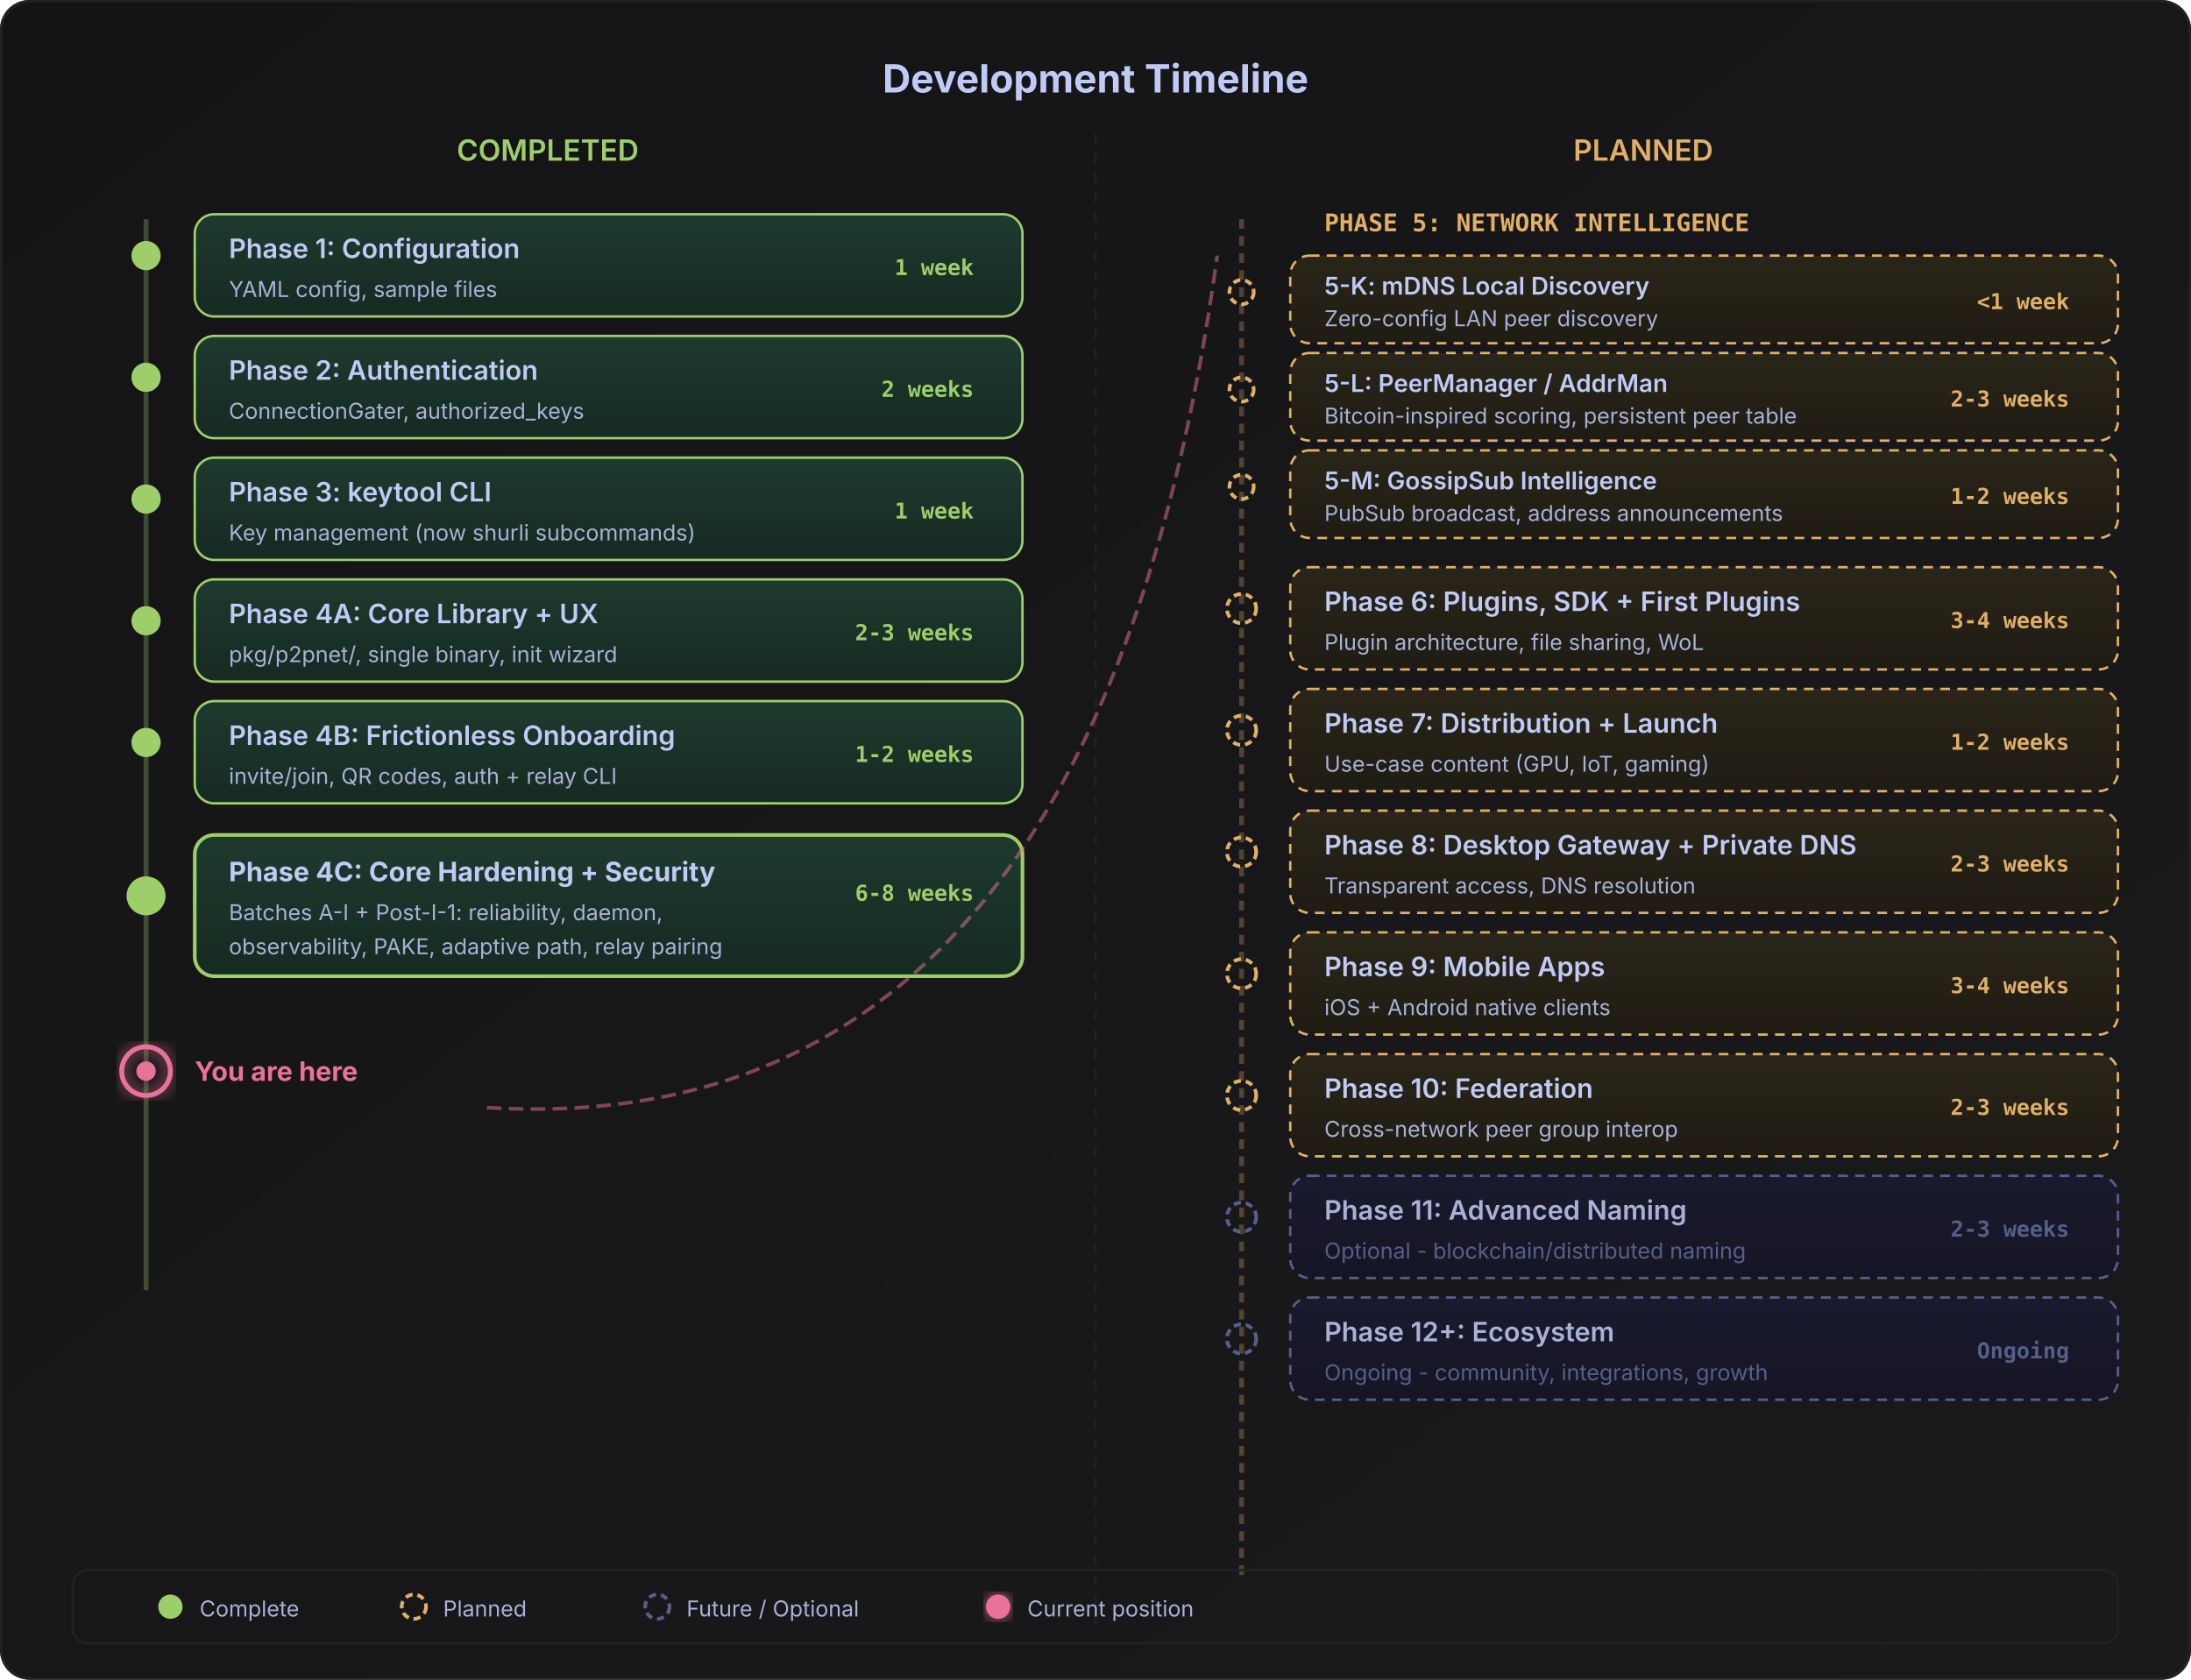
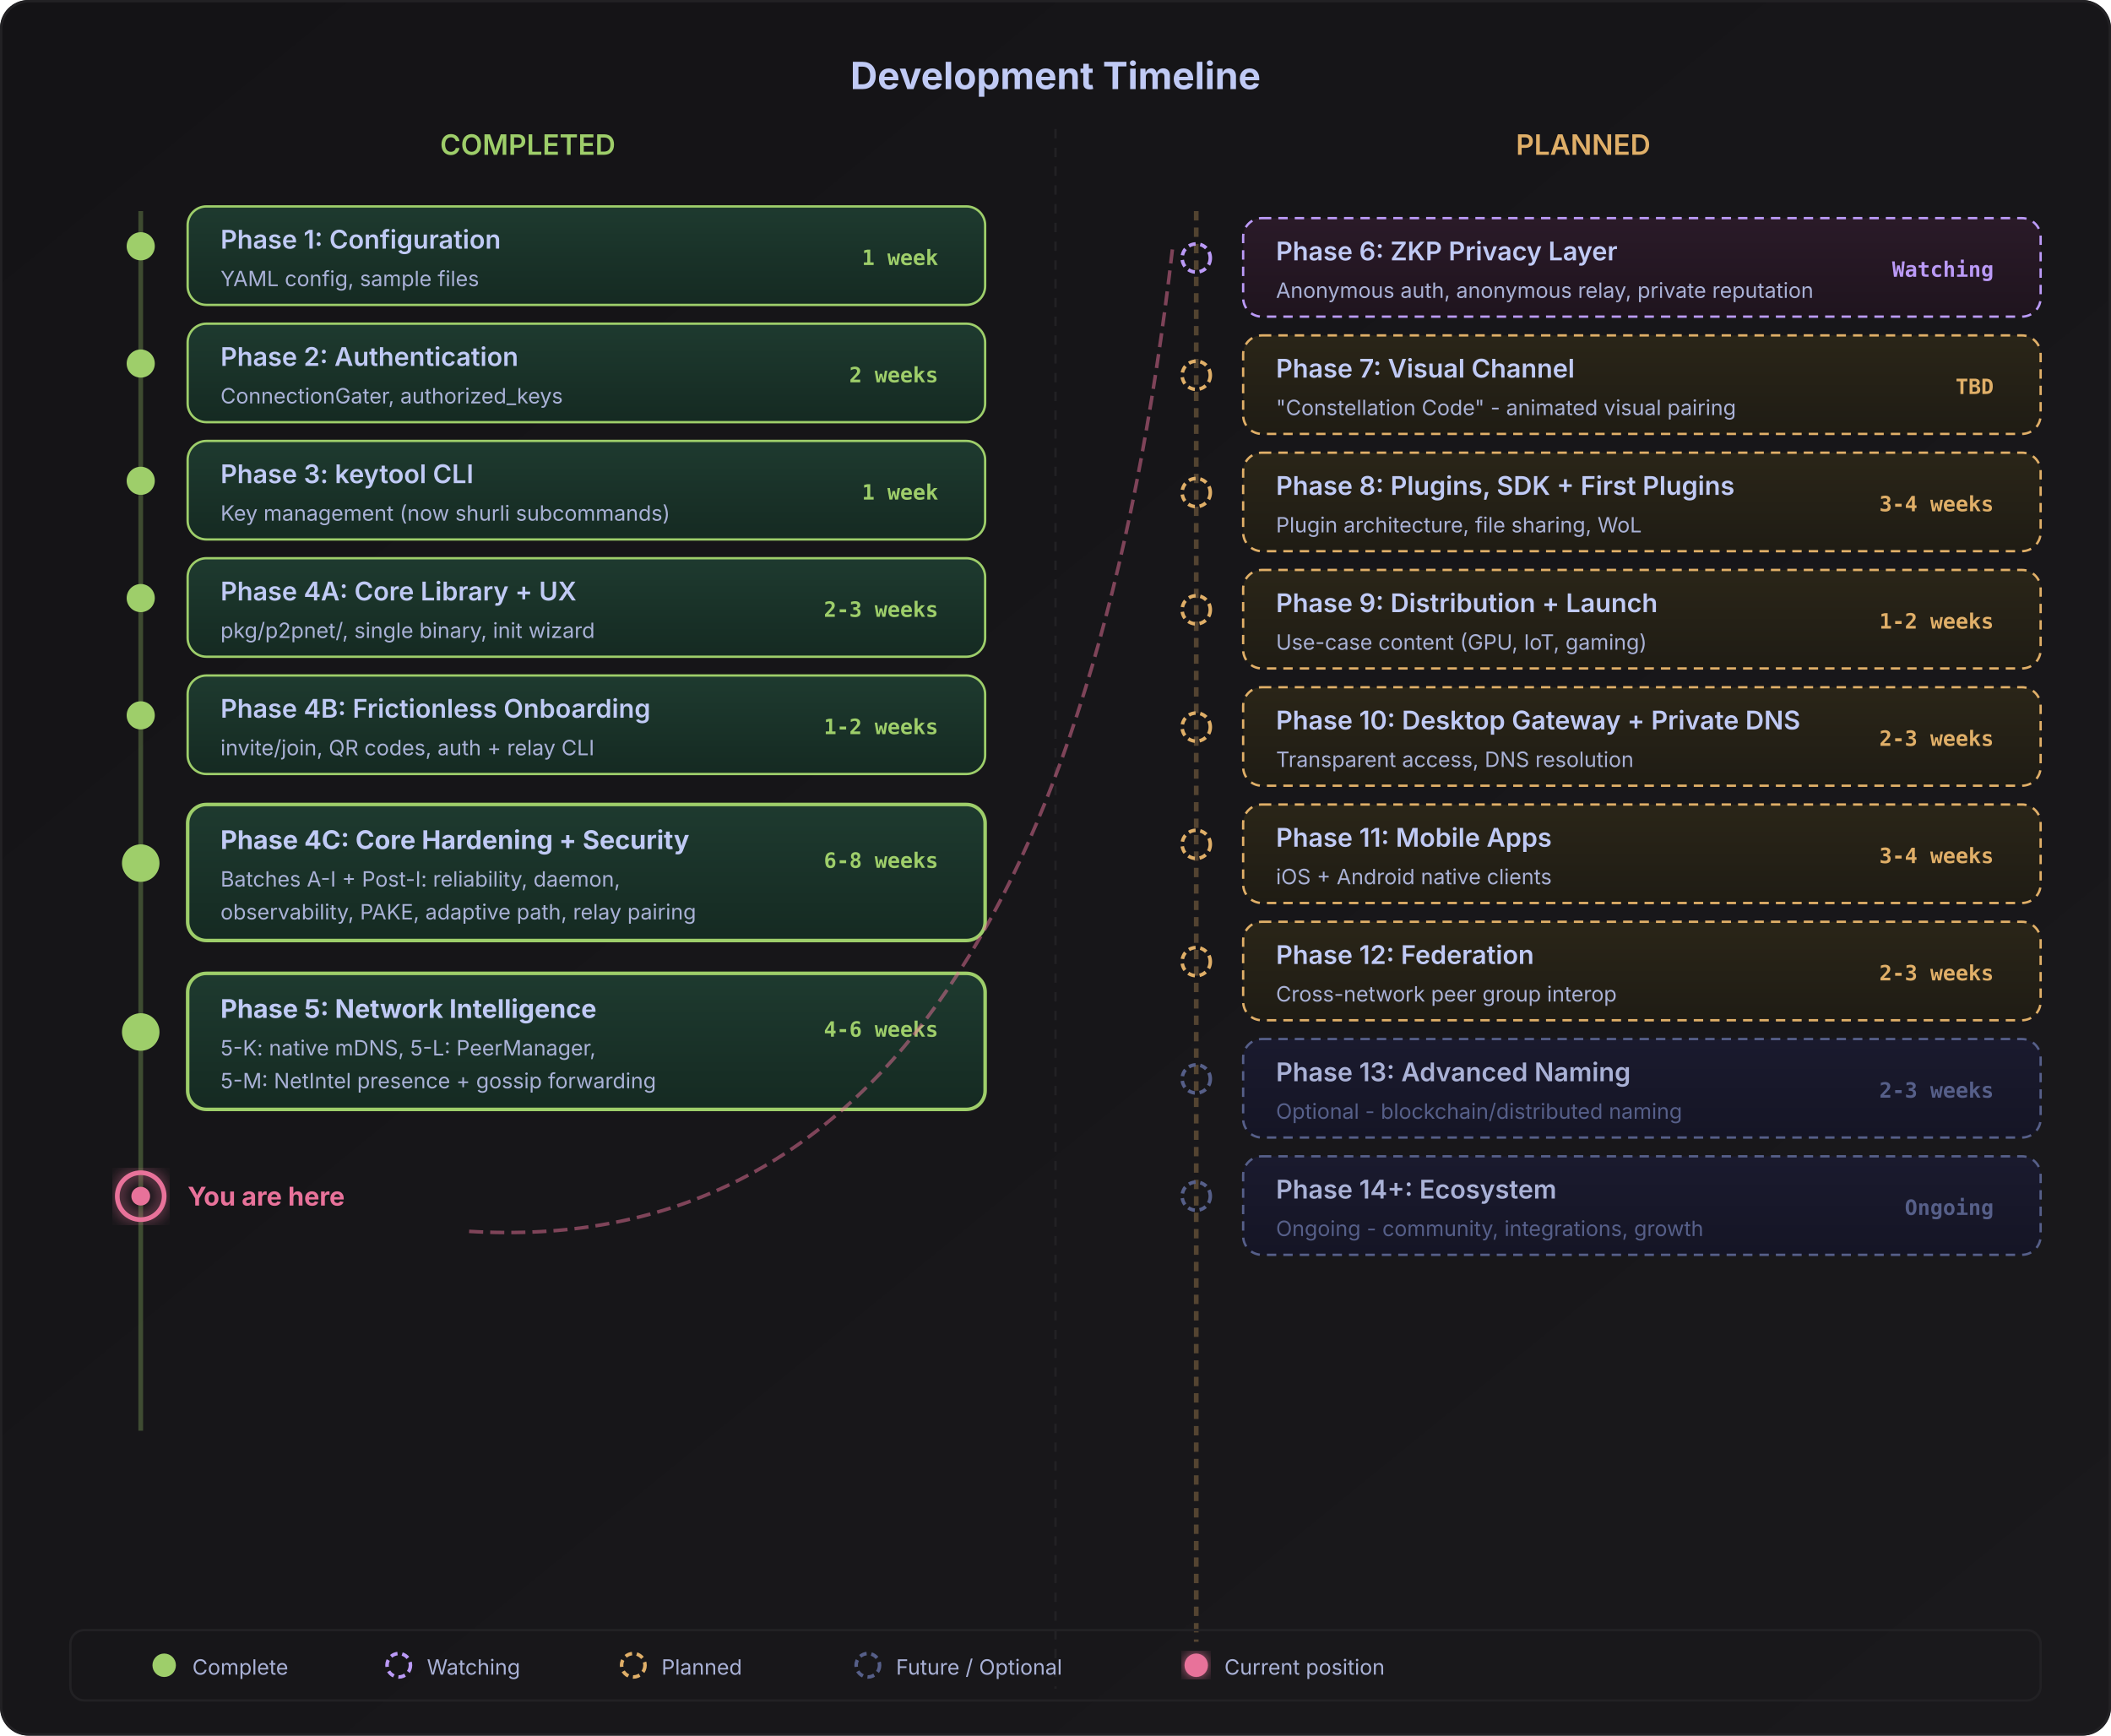
- <svg xmlns="http://www.w3.org/2000/svg" viewBox="0 0 900 690" font-family="system-ui, -apple-system, sans-serif">
+ <svg xmlns="http://www.w3.org/2000/svg" viewBox="0 0 900 740" font-family="system-ui, -apple-system, sans-serif">
  <defs>
    <linearGradient id="bg" x1="0%" y1="0%" x2="100%" y2="100%">
      <stop offset="0%" style="stop-color:#141316" />
      <stop offset="100%" style="stop-color:#1a191c" />
    </linearGradient>
    <linearGradient id="doneGrad" x1="0%" y1="0%" x2="0%" y2="100%">
      <stop offset="0%" style="stop-color:#1e3a2f" />
      <stop offset="100%" style="stop-color:#152a22" />
    </linearGradient>
    <linearGradient id="plannedGrad" x1="0%" y1="0%" x2="0%" y2="100%">
      <stop offset="0%" style="stop-color:#2a2518" />
      <stop offset="100%" style="stop-color:#1f1c14" />
    </linearGradient>
+     <linearGradient id="watchGrad" x1="0%" y1="0%" x2="0%" y2="100%">
+       <stop offset="0%" style="stop-color:#2a1a28" />
+       <stop offset="100%" style="stop-color:#1f141e" />
+     </linearGradient>
    <linearGradient id="futureGrad" x1="0%" y1="0%" x2="0%" y2="100%">
      <stop offset="0%" style="stop-color:#1a1a2e" />
      <stop offset="100%" style="stop-color:#151525" />
    </linearGradient>
    <filter id="glow">
      <feGaussianBlur stdDeviation="3" result="blur" />
      <feMerge>
        <feMergeNode in="blur" />
        <feMergeNode in="SourceGraphic" />
      </feMerge>
    </filter>
  </defs>
-   <rect width="900" height="690" rx="12" fill="url(#bg)" />
-   <rect x="0.5" y="0.5" width="899" height="689" rx="12" fill="none" stroke="#222124" stroke-width="1" />
+   <rect width="900" height="740" rx="12" fill="url(#bg)" />
+   <rect x="0.5" y="0.5" width="899" height="739" rx="12" fill="none" stroke="#222124" stroke-width="1" />
  <text x="450" y="38" text-anchor="middle" font-size="16" font-weight="700" fill="#c0caf5">Development Timeline</text>
  <text x="225" y="66" text-anchor="middle" font-size="12" font-weight="600" fill="#9ece6a">COMPLETED</text>
  <text x="675" y="66" text-anchor="middle" font-size="12" font-weight="600" fill="#e0af68">PLANNED</text>
-   <line x1="450" y1="55" x2="450" y2="670" stroke="#222124" stroke-width="1" stroke-dasharray="4,4" />
-   <line x1="60" y1="90" x2="60" y2="530" stroke="#9ece6a" stroke-width="2" opacity="0.3" />
+   <line x1="450" y1="55" x2="450" y2="720" stroke="#222124" stroke-width="1" stroke-dasharray="4,4" />
+   <line x1="60" y1="90" x2="60" y2="610" stroke="#9ece6a" stroke-width="2" opacity="0.3" />
  <circle cx="60" cy="105" r="6" fill="#9ece6a" />
  <rect x="80" y="88" width="340" height="42" rx="8" fill="url(#doneGrad)" stroke="#9ece6a" stroke-width="1" />
  <text x="94" y="106" font-size="11" font-weight="600" fill="#c0caf5">Phase 1: Configuration</text>
  <text x="94" y="122" font-size="9" fill="#a9b1d6">YAML config, sample files</text>
  <text x="400" y="113" text-anchor="end" font-size="9" font-weight="600" fill="#9ece6a" font-family="ui-monospace, monospace">1 week</text>
  <circle cx="60" cy="155" r="6" fill="#9ece6a" />
  <rect x="80" y="138" width="340" height="42" rx="8" fill="url(#doneGrad)" stroke="#9ece6a" stroke-width="1" />
  <text x="94" y="156" font-size="11" font-weight="600" fill="#c0caf5">Phase 2: Authentication</text>
  <text x="94" y="172" font-size="9" fill="#a9b1d6">ConnectionGater, authorized_keys</text>
  <text x="400" y="163" text-anchor="end" font-size="9" font-weight="600" fill="#9ece6a" font-family="ui-monospace, monospace">2 weeks</text>
  <circle cx="60" cy="205" r="6" fill="#9ece6a" />
  <rect x="80" y="188" width="340" height="42" rx="8" fill="url(#doneGrad)" stroke="#9ece6a" stroke-width="1" />
  <text x="94" y="206" font-size="11" font-weight="600" fill="#c0caf5">Phase 3: keytool CLI</text>
  <text x="94" y="222" font-size="9" fill="#a9b1d6">Key management (now shurli subcommands)</text>
  <text x="400" y="213" text-anchor="end" font-size="9" font-weight="600" fill="#9ece6a" font-family="ui-monospace, monospace">1 week</text>
  <circle cx="60" cy="255" r="6" fill="#9ece6a" />
  <rect x="80" y="238" width="340" height="42" rx="8" fill="url(#doneGrad)" stroke="#9ece6a" stroke-width="1" />
  <text x="94" y="256" font-size="11" font-weight="600" fill="#c0caf5">Phase 4A: Core Library + UX</text>
  <text x="94" y="272" font-size="9" fill="#a9b1d6">pkg/p2pnet/, single binary, init wizard</text>
  <text x="400" y="263" text-anchor="end" font-size="9" font-weight="600" fill="#9ece6a" font-family="ui-monospace, monospace">2-3 weeks</text>
  <circle cx="60" cy="305" r="6" fill="#9ece6a" />
  <rect x="80" y="288" width="340" height="42" rx="8" fill="url(#doneGrad)" stroke="#9ece6a" stroke-width="1" />
  <text x="94" y="306" font-size="11" font-weight="600" fill="#c0caf5">Phase 4B: Frictionless Onboarding</text>
  <text x="94" y="322" font-size="9" fill="#a9b1d6">invite/join, QR codes, auth + relay CLI</text>
  <text x="400" y="313" text-anchor="end" font-size="9" font-weight="600" fill="#9ece6a" font-family="ui-monospace, monospace">1-2 weeks</text>
  <circle cx="60" cy="368" r="8" fill="#9ece6a" />
  <rect x="80" y="343" width="340" height="58" rx="8" fill="url(#doneGrad)" stroke="#9ece6a" stroke-width="1.5" />
  <text x="94" y="362" font-size="11" font-weight="700" fill="#c0caf5">Phase 4C: Core Hardening + Security</text>
-   <text x="94" y="378" font-size="9" fill="#a9b1d6">Batches A-I + Post-I-1: reliability, daemon,</text>
+   <text x="94" y="378" font-size="9" fill="#a9b1d6">Batches A-I + Post-I: reliability, daemon,</text>
  <text x="94" y="392" font-size="9" fill="#a9b1d6">observability, PAKE, adaptive path, relay pairing</text>
  <text x="400" y="370" text-anchor="end" font-size="9" font-weight="700" fill="#9ece6a" font-family="ui-monospace, monospace">6-8 weeks</text>
-   <circle cx="60" cy="440" r="10" fill="none" stroke="#e8729a" stroke-width="2" filter="url(#glow)" />
-   <circle cx="60" cy="440" r="4" fill="#e8729a" />
-   <text x="80" y="444" font-size="11" font-weight="700" fill="#e8729a">You are here</text>
-   <path d="M 200 455 Q 450 470 500 105" fill="none" stroke="#e8729a" stroke-width="1.5" stroke-dasharray="6,3" opacity="0.5" />
-   <line x1="510" y1="90" x2="510" y2="650" stroke="#e0af68" stroke-width="2" opacity="0.3" stroke-dasharray="4,3" />
-   <text x="544" y="95" font-size="10" font-weight="700" fill="#e0af68" font-family="ui-monospace, monospace">PHASE 5: NETWORK INTELLIGENCE</text>
-   <circle cx="510" cy="120" r="5" fill="none" stroke="#e0af68" stroke-width="1.5" stroke-dasharray="3,2" />
-   <rect x="530" y="105" width="340" height="36" rx="8" fill="url(#plannedGrad)" stroke="#e0af68" stroke-width="1" stroke-dasharray="4,3" />
-   <text x="544" y="121" font-size="10" font-weight="600" fill="#c0caf5">5-K: mDNS Local Discovery</text>
-   <text x="544" y="134" font-size="9" fill="#a9b1d6">Zero-config LAN peer discovery</text>
-   <text x="850" y="127" text-anchor="end" font-size="9" font-weight="600" fill="#e0af68" font-family="ui-monospace, monospace">&lt;1 week</text>
-   <circle cx="510" cy="160" r="5" fill="none" stroke="#e0af68" stroke-width="1.5" stroke-dasharray="3,2" />
-   <rect x="530" y="145" width="340" height="36" rx="8" fill="url(#plannedGrad)" stroke="#e0af68" stroke-width="1" stroke-dasharray="4,3" />
-   <text x="544" y="161" font-size="10" font-weight="600" fill="#c0caf5">5-L: PeerManager / AddrMan</text>
-   <text x="544" y="174" font-size="9" fill="#a9b1d6">Bitcoin-inspired scoring, persistent peer table</text>
-   <text x="850" y="167" text-anchor="end" font-size="9" font-weight="600" fill="#e0af68" font-family="ui-monospace, monospace">2-3 weeks</text>
-   <circle cx="510" cy="200" r="5" fill="none" stroke="#e0af68" stroke-width="1.5" stroke-dasharray="3,2" />
-   <rect x="530" y="185" width="340" height="36" rx="8" fill="url(#plannedGrad)" stroke="#e0af68" stroke-width="1" stroke-dasharray="4,3" />
-   <text x="544" y="201" font-size="10" font-weight="600" fill="#c0caf5">5-M: GossipSub Intelligence</text>
-   <text x="544" y="214" font-size="9" fill="#a9b1d6">PubSub broadcast, address announcements</text>
-   <text x="850" y="207" text-anchor="end" font-size="9" font-weight="600" fill="#e0af68" font-family="ui-monospace, monospace">1-2 weeks</text>
-   <circle cx="510" cy="250" r="6" fill="none" stroke="#e0af68" stroke-width="1.5" stroke-dasharray="3,2" />
-   <rect x="530" y="233" width="340" height="42" rx="8" fill="url(#plannedGrad)" stroke="#e0af68" stroke-width="1" stroke-dasharray="4,3" />
-   <text x="544" y="251" font-size="11" font-weight="600" fill="#c0caf5">Phase 6: Plugins, SDK + First Plugins</text>
-   <text x="544" y="267" font-size="9" fill="#a9b1d6">Plugin architecture, file sharing, WoL</text>
-   <text x="850" y="258" text-anchor="end" font-size="9" font-weight="600" fill="#e0af68" font-family="ui-monospace, monospace">3-4 weeks</text>
-   <circle cx="510" cy="300" r="6" fill="none" stroke="#e0af68" stroke-width="1.5" stroke-dasharray="3,2" />
-   <rect x="530" y="283" width="340" height="42" rx="8" fill="url(#plannedGrad)" stroke="#e0af68" stroke-width="1" stroke-dasharray="4,3" />
-   <text x="544" y="301" font-size="11" font-weight="600" fill="#c0caf5">Phase 7: Distribution + Launch</text>
-   <text x="544" y="317" font-size="9" fill="#a9b1d6">Use-case content (GPU, IoT, gaming)</text>
-   <text x="850" y="308" text-anchor="end" font-size="9" font-weight="600" fill="#e0af68" font-family="ui-monospace, monospace">1-2 weeks</text>
-   <circle cx="510" cy="350" r="6" fill="none" stroke="#e0af68" stroke-width="1.5" stroke-dasharray="3,2" />
-   <rect x="530" y="333" width="340" height="42" rx="8" fill="url(#plannedGrad)" stroke="#e0af68" stroke-width="1" stroke-dasharray="4,3" />
-   <text x="544" y="351" font-size="11" font-weight="600" fill="#c0caf5">Phase 8: Desktop Gateway + Private DNS</text>
-   <text x="544" y="367" font-size="9" fill="#a9b1d6">Transparent access, DNS resolution</text>
-   <text x="850" y="358" text-anchor="end" font-size="9" font-weight="600" fill="#e0af68" font-family="ui-monospace, monospace">2-3 weeks</text>
-   <circle cx="510" cy="400" r="6" fill="none" stroke="#e0af68" stroke-width="1.5" stroke-dasharray="3,2" />
-   <rect x="530" y="383" width="340" height="42" rx="8" fill="url(#plannedGrad)" stroke="#e0af68" stroke-width="1" stroke-dasharray="4,3" />
-   <text x="544" y="401" font-size="11" font-weight="600" fill="#c0caf5">Phase 9: Mobile Apps</text>
-   <text x="544" y="417" font-size="9" fill="#a9b1d6">iOS + Android native clients</text>
-   <text x="850" y="408" text-anchor="end" font-size="9" font-weight="600" fill="#e0af68" font-family="ui-monospace, monospace">3-4 weeks</text>
-   <circle cx="510" cy="450" r="6" fill="none" stroke="#e0af68" stroke-width="1.5" stroke-dasharray="3,2" />
-   <rect x="530" y="433" width="340" height="42" rx="8" fill="url(#plannedGrad)" stroke="#e0af68" stroke-width="1" stroke-dasharray="4,3" />
-   <text x="544" y="451" font-size="11" font-weight="600" fill="#c0caf5">Phase 10: Federation</text>
-   <text x="544" y="467" font-size="9" fill="#a9b1d6">Cross-network peer group interop</text>
-   <text x="850" y="458" text-anchor="end" font-size="9" font-weight="600" fill="#e0af68" font-family="ui-monospace, monospace">2-3 weeks</text>
-   <circle cx="510" cy="500" r="6" fill="none" stroke="#565f89" stroke-width="1.5" stroke-dasharray="3,2" />
-   <rect x="530" y="483" width="340" height="42" rx="8" fill="url(#futureGrad)" stroke="#565f89" stroke-width="1" stroke-dasharray="4,3" />
-   <text x="544" y="501" font-size="11" font-weight="600" fill="#a9b1d6">Phase 11: Advanced Naming</text>
-   <text x="544" y="517" font-size="9" fill="#565f89">Optional - blockchain/distributed naming</text>
-   <text x="850" y="508" text-anchor="end" font-size="9" font-weight="600" fill="#565f89" font-family="ui-monospace, monospace">2-3 weeks</text>
-   <circle cx="510" cy="550" r="6" fill="none" stroke="#565f89" stroke-width="1.5" stroke-dasharray="3,2" />
-   <rect x="530" y="533" width="340" height="42" rx="8" fill="url(#futureGrad)" stroke="#565f89" stroke-width="1" stroke-dasharray="4,3" />
-   <text x="544" y="551" font-size="11" font-weight="600" fill="#a9b1d6">Phase 12+: Ecosystem</text>
-   <text x="544" y="567" font-size="9" fill="#565f89">Ongoing - community, integrations, growth</text>
-   <text x="850" y="558" text-anchor="end" font-size="9" font-weight="600" fill="#565f89" font-family="ui-monospace, monospace">Ongoing</text>
-   <rect x="30" y="645" width="840" height="30" rx="6" fill="none" stroke="#222124" stroke-width="1" />
-   <circle cx="70" cy="660" r="5" fill="#9ece6a" />
-   <text x="82" y="664" font-size="9" fill="#a9b1d6">Complete</text>
-   <circle cx="170" cy="660" r="5" fill="none" stroke="#e0af68" stroke-width="1.5" stroke-dasharray="3,2" />
-   <text x="182" y="664" font-size="9" fill="#a9b1d6">Planned</text>
-   <circle cx="270" cy="660" r="5" fill="none" stroke="#565f89" stroke-width="1.5" stroke-dasharray="3,2" />
-   <text x="282" y="664" font-size="9" fill="#a9b1d6">Future / Optional</text>
-   <circle cx="410" cy="660" r="5" fill="#e8729a" filter="url(#glow)" />
-   <text x="422" y="664" font-size="9" fill="#a9b1d6">Current position</text>
+   <circle cx="60" cy="440" r="8" fill="#9ece6a" />
+   <rect x="80" y="415" width="340" height="58" rx="8" fill="url(#doneGrad)" stroke="#9ece6a" stroke-width="1.5" />
+   <text x="94" y="434" font-size="11" font-weight="700" fill="#c0caf5">Phase 5: Network Intelligence</text>
+   <text x="94" y="450" font-size="9" fill="#a9b1d6">5-K: native mDNS, 5-L: PeerManager,</text>
+   <text x="94" y="464" font-size="9" fill="#a9b1d6">5-M: NetIntel presence + gossip forwarding</text>
+   <text x="400" y="442" text-anchor="end" font-size="9" font-weight="700" fill="#9ece6a" font-family="ui-monospace, monospace">4-6 weeks</text>
+   <circle cx="60" cy="510" r="10" fill="none" stroke="#e8729a" stroke-width="2" filter="url(#glow)" />
+   <circle cx="60" cy="510" r="4" fill="#e8729a" />
+   <text x="80" y="514" font-size="11" font-weight="700" fill="#e8729a">You are here</text>
+   <path d="M 200 525 Q 450 540 500 105" fill="none" stroke="#e8729a" stroke-width="1.5" stroke-dasharray="6,3" opacity="0.5" />
+   <line x1="510" y1="90" x2="510" y2="700" stroke="#e0af68" stroke-width="2" opacity="0.3" stroke-dasharray="4,3" />
+   <circle cx="510" cy="110" r="6" fill="none" stroke="#bb9af7" stroke-width="1.5" stroke-dasharray="3,2" />
+   <rect x="530" y="93" width="340" height="42" rx="8" fill="url(#watchGrad)" stroke="#bb9af7" stroke-width="1" stroke-dasharray="4,3" />
+   <text x="544" y="111" font-size="11" font-weight="600" fill="#c0caf5">Phase 6: ZKP Privacy Layer</text>
+   <text x="544" y="127" font-size="9" fill="#a9b1d6">Anonymous auth, anonymous relay, private reputation</text>
+   <text x="850" y="118" text-anchor="end" font-size="9" font-weight="600" fill="#bb9af7" font-family="ui-monospace, monospace">Watching</text>
+   <circle cx="510" cy="160" r="6" fill="none" stroke="#e0af68" stroke-width="1.5" stroke-dasharray="3,2" />
+   <rect x="530" y="143" width="340" height="42" rx="8" fill="url(#plannedGrad)" stroke="#e0af68" stroke-width="1" stroke-dasharray="4,3" />
+   <text x="544" y="161" font-size="11" font-weight="600" fill="#c0caf5">Phase 7: Visual Channel</text>
+   <text x="544" y="177" font-size="9" fill="#a9b1d6">"Constellation Code" - animated visual pairing</text>
+   <text x="850" y="168" text-anchor="end" font-size="9" font-weight="600" fill="#e0af68" font-family="ui-monospace, monospace">TBD</text>
+   <circle cx="510" cy="210" r="6" fill="none" stroke="#e0af68" stroke-width="1.5" stroke-dasharray="3,2" />
+   <rect x="530" y="193" width="340" height="42" rx="8" fill="url(#plannedGrad)" stroke="#e0af68" stroke-width="1" stroke-dasharray="4,3" />
+   <text x="544" y="211" font-size="11" font-weight="600" fill="#c0caf5">Phase 8: Plugins, SDK + First Plugins</text>
+   <text x="544" y="227" font-size="9" fill="#a9b1d6">Plugin architecture, file sharing, WoL</text>
+   <text x="850" y="218" text-anchor="end" font-size="9" font-weight="600" fill="#e0af68" font-family="ui-monospace, monospace">3-4 weeks</text>
+   <circle cx="510" cy="260" r="6" fill="none" stroke="#e0af68" stroke-width="1.5" stroke-dasharray="3,2" />
+   <rect x="530" y="243" width="340" height="42" rx="8" fill="url(#plannedGrad)" stroke="#e0af68" stroke-width="1" stroke-dasharray="4,3" />
+   <text x="544" y="261" font-size="11" font-weight="600" fill="#c0caf5">Phase 9: Distribution + Launch</text>
+   <text x="544" y="277" font-size="9" fill="#a9b1d6">Use-case content (GPU, IoT, gaming)</text>
+   <text x="850" y="268" text-anchor="end" font-size="9" font-weight="600" fill="#e0af68" font-family="ui-monospace, monospace">1-2 weeks</text>
+   <circle cx="510" cy="310" r="6" fill="none" stroke="#e0af68" stroke-width="1.5" stroke-dasharray="3,2" />
+   <rect x="530" y="293" width="340" height="42" rx="8" fill="url(#plannedGrad)" stroke="#e0af68" stroke-width="1" stroke-dasharray="4,3" />
+   <text x="544" y="311" font-size="11" font-weight="600" fill="#c0caf5">Phase 10: Desktop Gateway + Private DNS</text>
+   <text x="544" y="327" font-size="9" fill="#a9b1d6">Transparent access, DNS resolution</text>
+   <text x="850" y="318" text-anchor="end" font-size="9" font-weight="600" fill="#e0af68" font-family="ui-monospace, monospace">2-3 weeks</text>
+   <circle cx="510" cy="360" r="6" fill="none" stroke="#e0af68" stroke-width="1.5" stroke-dasharray="3,2" />
+   <rect x="530" y="343" width="340" height="42" rx="8" fill="url(#plannedGrad)" stroke="#e0af68" stroke-width="1" stroke-dasharray="4,3" />
+   <text x="544" y="361" font-size="11" font-weight="600" fill="#c0caf5">Phase 11: Mobile Apps</text>
+   <text x="544" y="377" font-size="9" fill="#a9b1d6">iOS + Android native clients</text>
+   <text x="850" y="368" text-anchor="end" font-size="9" font-weight="600" fill="#e0af68" font-family="ui-monospace, monospace">3-4 weeks</text>
+   <circle cx="510" cy="410" r="6" fill="none" stroke="#e0af68" stroke-width="1.5" stroke-dasharray="3,2" />
+   <rect x="530" y="393" width="340" height="42" rx="8" fill="url(#plannedGrad)" stroke="#e0af68" stroke-width="1" stroke-dasharray="4,3" />
+   <text x="544" y="411" font-size="11" font-weight="600" fill="#c0caf5">Phase 12: Federation</text>
+   <text x="544" y="427" font-size="9" fill="#a9b1d6">Cross-network peer group interop</text>
+   <text x="850" y="418" text-anchor="end" font-size="9" font-weight="600" fill="#e0af68" font-family="ui-monospace, monospace">2-3 weeks</text>
+   <circle cx="510" cy="460" r="6" fill="none" stroke="#565f89" stroke-width="1.5" stroke-dasharray="3,2" />
+   <rect x="530" y="443" width="340" height="42" rx="8" fill="url(#futureGrad)" stroke="#565f89" stroke-width="1" stroke-dasharray="4,3" />
+   <text x="544" y="461" font-size="11" font-weight="600" fill="#a9b1d6">Phase 13: Advanced Naming</text>
+   <text x="544" y="477" font-size="9" fill="#565f89">Optional - blockchain/distributed naming</text>
+   <text x="850" y="468" text-anchor="end" font-size="9" font-weight="600" fill="#565f89" font-family="ui-monospace, monospace">2-3 weeks</text>
+   <circle cx="510" cy="510" r="6" fill="none" stroke="#565f89" stroke-width="1.5" stroke-dasharray="3,2" />
+   <rect x="530" y="493" width="340" height="42" rx="8" fill="url(#futureGrad)" stroke="#565f89" stroke-width="1" stroke-dasharray="4,3" />
+   <text x="544" y="511" font-size="11" font-weight="600" fill="#a9b1d6">Phase 14+: Ecosystem</text>
+   <text x="544" y="527" font-size="9" fill="#565f89">Ongoing - community, integrations, growth</text>
+   <text x="850" y="518" text-anchor="end" font-size="9" font-weight="600" fill="#565f89" font-family="ui-monospace, monospace">Ongoing</text>
+   <rect x="30" y="695" width="840" height="30" rx="6" fill="none" stroke="#222124" stroke-width="1" />
+   <circle cx="70" cy="710" r="5" fill="#9ece6a" />
+   <text x="82" y="714" font-size="9" fill="#a9b1d6">Complete</text>
+   <circle cx="170" cy="710" r="5" fill="none" stroke="#bb9af7" stroke-width="1.5" stroke-dasharray="3,2" />
+   <text x="182" y="714" font-size="9" fill="#a9b1d6">Watching</text>
+   <circle cx="270" cy="710" r="5" fill="none" stroke="#e0af68" stroke-width="1.5" stroke-dasharray="3,2" />
+   <text x="282" y="714" font-size="9" fill="#a9b1d6">Planned</text>
+   <circle cx="370" cy="710" r="5" fill="none" stroke="#565f89" stroke-width="1.5" stroke-dasharray="3,2" />
+   <text x="382" y="714" font-size="9" fill="#a9b1d6">Future / Optional</text>
+   <circle cx="510" cy="710" r="5" fill="#e8729a" filter="url(#glow)" />
+   <text x="522" y="714" font-size="9" fill="#a9b1d6">Current position</text>
</svg>
